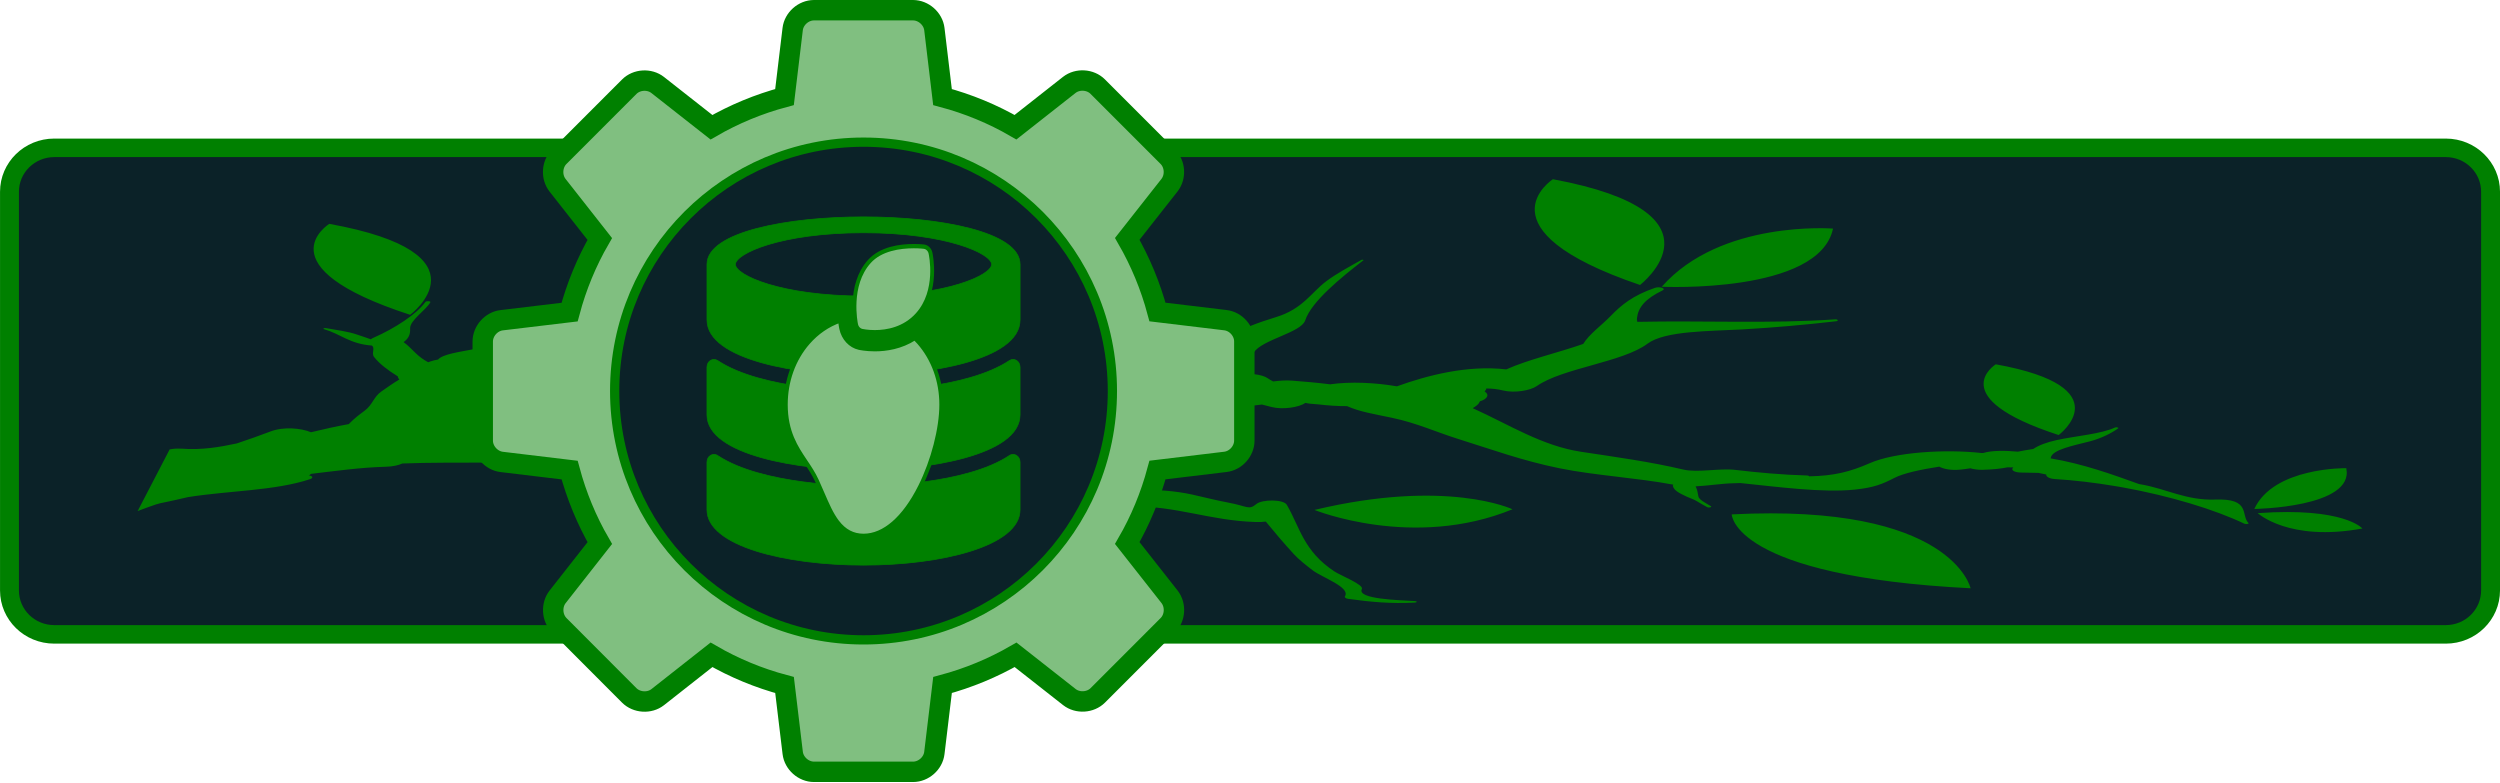
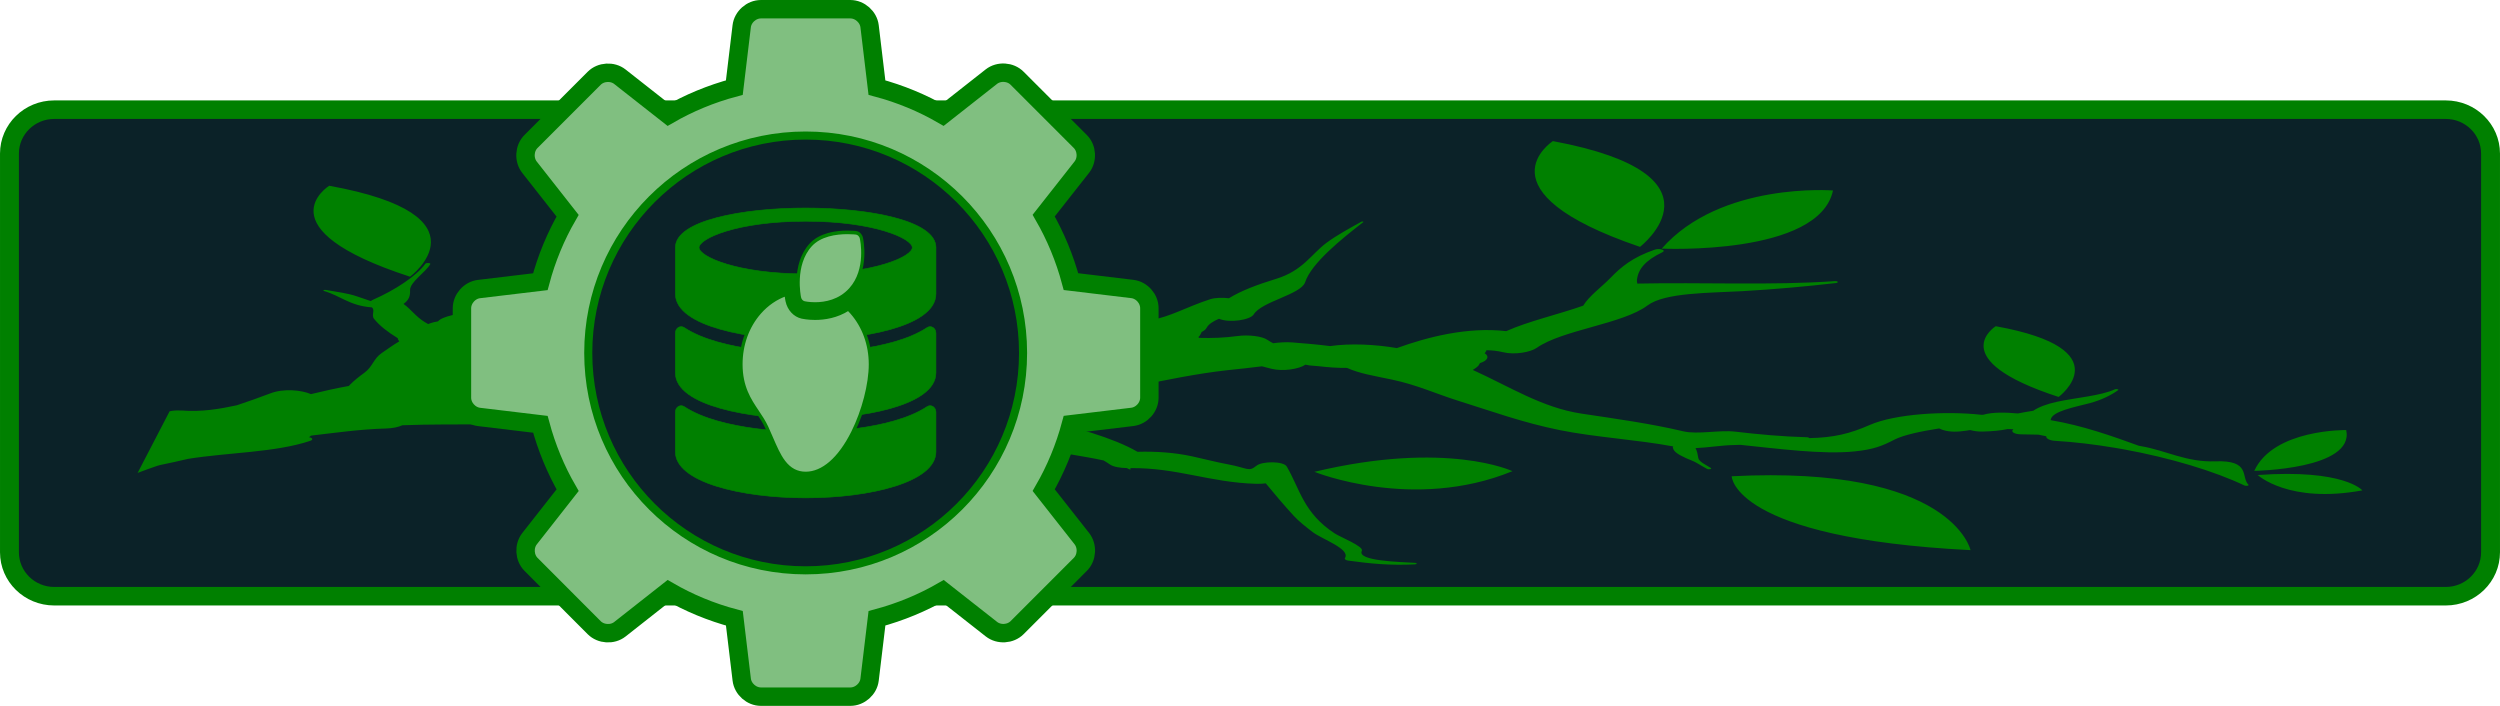
- <svg xmlns="http://www.w3.org/2000/svg" width="319.68" height="100" version="1.1" viewBox="0 0 84.569 26.457">
-   <g transform="matrix(.79707 0 0 .79707 15.399 2.214)">
-     <g transform="matrix(.39233 0 0 .39233 1.1646 -.028969)" stroke="#008000">
-       <g transform="matrix(2.5363 0 0 2.4867 142.17 -633.7)" fill="#0b2228" stroke="#008000" stroke-width=".806">
-         <rect x="-76.241" y="258.45" width="105.83" height="21.167" ry="1.91" fill="#0b2228" stroke="#008000" stroke-width=".806" />
-       </g>
-       <path transform="matrix(2.5489 0 0 2.5489 -2.9684 .073838)" d="m68.053 15.687s2.728-2.027-2.669-3.002c0 0-2.259 1.402 2.669 3.002zm-23.182 3.151s-2.775-1.318-8.405 0.028c0 0 4.191 1.701 8.405-0.028zm-50.22-12.114s-2.905 1.804 3.432 3.86c0 0 3.506-2.607-3.432-3.86zm16.119 1.544s-3.081-0.05-3.903 1.732c0 0 4.263-0.059 3.903-1.732zm0.686 2.562s-0.771-0.914-4.441-0.653c0 0 1.315 1.228 4.441 0.653zm64.901 7.995s4.261-0.06 3.903-1.732c0 0-3.083-0.05-3.903 1.732zm4.587 0.829s-0.771-0.914-4.442-0.652c0.003 1.85e-4 1.317 1.228 4.442 0.652zm-34.357-14.825s-3.284 2.118 3.697 4.489c0 0 3.978-3.058-3.697-4.489zm4.62 4.564c-5.29e-4 9.53e-4 6.681 0.312 7.269-2.468 0 0-4.767-0.378-7.269 2.468zm13.108 12.798s-0.782-3.617-10.139-3.136c-5.3e-4 9.53e-4 0.044 2.625 10.139 3.136zm-76.991-3.569c-0.267 0.086-0.538 0.194-0.807 0.292l1.358-2.616c0.137-0.029 0.302-0.045 0.493-0.031l0.001-0.003c0.867 0.068 1.623-0.064 2.358-0.221 0.489-0.164 0.975-0.333 1.422-0.505 0.56-0.217 1.315-0.145 1.726 0.031 0.519-0.124 1.054-0.248 1.609-0.347 0.008-0.01 0.018-0.02 0.028-0.03l-0.005-3.97e-4c0.01-0.011 0.022-0.019 0.032-0.029 0.17-0.172 0.37-0.331 0.601-0.499 0.359-0.262 0.385-0.595 0.731-0.832 0.239-0.164 0.477-0.339 0.752-0.501-0.039-0.043-0.06-0.087-0.063-0.133l-0.009-0.006c-0.422-0.262-0.766-0.523-0.999-0.818-0.126-0.158 0.061-0.381-0.095-0.485-0.938-0.068-1.321-0.489-2.029-0.695-0.066-0.019 0.008-0.058 0.08-0.045 0.473 0.088 0.936 0.138 1.335 0.279 0.197 0.069 0.393 0.129 0.573 0.196 0.025-0.02 0.053-0.041 0.094-0.058 0.934-0.408 1.849-1.012 2.222-1.528 0.036-0.051 0.239-0.036 0.209 0.016-0.198 0.344-0.872 0.766-0.859 1.109 0.01 0.236-0.04 0.406-0.277 0.581 0.348 0.253 0.506 0.528 0.907 0.775 0.045 0.027 0.092 0.054 0.139 0.08 0.025-0.011 0.053-0.022 0.08-0.032 0.102-0.037 0.217-0.064 0.337-0.083 0.193-0.229 0.912-0.323 1.429-0.425 0.24-0.047 0.542-0.051 0.784-0.012 0.116-0.001 0.231 2e-3 0.349 0.011 0.233-0.086 0.482-0.165 0.722-0.246-0.083-0.047-0.103-0.108 0.007-0.177 0.176-0.113 0.382-0.213 0.616-0.301 0.084-0.049 0.17-0.097 0.258-0.144 0.057-0.119 0.104-0.237 0.184-0.326 0.077-0.087 0.252-0.113 0.424-0.101 0.17-0.111 0.351-0.219 0.551-0.322 0.02-0.095-0.018-0.187 0.043-0.305 0.128-0.246 0.57-0.391 0.588-0.667 0.003-0.057 0.149-0.094 0.27-0.087 0.165-0.204 0.353-0.406 0.507-0.609 0.039-0.051 0.224-0.037 0.209 0.016-0.097 0.333-0.107 0.677-0.263 1.006-0.083 0.174-0.088 0.391-0.285 0.558 0.054 0.084 0.093 0.17 0.021 0.261-0.283 0.357-0.926 0.639-1.42 0.954-0.022 0.042-0.043 0.083-0.067 0.125-0.049 0.089-0.236 0.163-0.429 0.233-0.028 0.012-0.058 0.022-0.089 0.031-0.102 0.036-0.2 0.07-0.277 0.105-0.341 0.153-0.533 0.438-0.97 0.55l-0.011 2e-3c-0.014 0.037-0.049 0.075-0.118 0.114-0.318 0.183-0.622 0.356-1.001 0.515-0.075 0.178-0.176 0.357-0.298 0.537 6.35e-4 0.017-0.001 0.035-0.006 0.054l0.067 0.002c0.398 0.01 0.682 0.09 0.789 0.205 0.384-0.161 0.766-0.321 1.111-0.495 0.033-0.017 0.099 0.002 0.077 0.02-0.283 0.248-0.692 0.461-1.166 0.653-0.011 0.021-0.022 0.043-0.044 0.066-0.113 0.122 0.235 0.22 0.772 0.295 0.061 4.4e-5 0.118-0.001 0.18 0.002 0.29 0.016 0.581 0.03 0.87 0.044 0.042-0.001 0.082-0.003 0.126-0.002 1.68 0.024 3.345 0.088 5.017-0.009 0.378-0.022 0.813 0.078 1.124 0.163 0.057-0.024 0.142-0.052 0.259-0.084 0.47-0.129 1.095-0.06 1.415 0.111l0.041 0.015c0.613-0.008 1.225-0.009 1.834 0.001 0.577-0.052 1.112-0.121 1.318-0.155 1.225-0.205 1.501-0.304 2.943-0.151 0.743 0.077 1.389 0.242 2.09 0.356 0.203 0.033 0.417 0.054 0.634 0.071 0.047-0.011 0.09-0.022 0.144-0.032 1.375-0.241 3.202-0.15 4.626-0.354 0.548-0.217 1.152-0.42 1.605-0.628 0.508-0.234 1.066-0.466 1.695-0.66 0.155-0.133 0.238-0.266 0.21-0.39-0.047-0.205 0.292-0.35 0.735-0.431 0.925-0.17 1.544-0.567 2.578-0.903 0.203-0.065 0.525-0.074 0.792-0.041 0.511-0.315 1.189-0.575 2.002-0.823 1.134-0.346 1.49-1.043 2.128-1.521 0.431-0.322 0.965-0.609 1.496-0.907 0.031-0.018 0.102 0.002 0.077 0.02-0.929 0.716-2.204 1.748-2.467 2.547-0.173 0.527-1.849 0.819-2.183 1.369-0.145 0.237-1.034 0.377-1.476 0.185-0.246 0.106-0.444 0.228-0.529 0.392-0.033 0.063-0.11 0.122-0.211 0.172-0.003 0.019-0.009 0.036-0.021 0.055-0.018 0.026-0.104 0.215-0.112 0.122 2.57e-4 0.018 0.006 0.036 0.011 0.054l0.015 0.018c0.562 0.016 1.088-4e-3 1.643-0.079 0.434-0.059 1.036 0.002 1.266 0.167 0.074 0.051 0.153 0.097 0.236 0.139 0.275-0.035 0.547-0.055 0.81-0.034 0.491 0.039 1.061 0.085 1.609 0.156 0.87-0.125 1.914-0.072 2.833 0.085 1.287-0.463 2.985-0.911 4.642-0.719 0.938-0.421 2.221-0.712 3.267-1.081 0.253-0.416 0.774-0.783 1.163-1.184 0.447-0.46 0.923-0.864 1.88-1.195 0.203-0.07 0.498 0.026 0.319 0.111-0.733 0.353-1.03 0.72-1.081 1.172-0.008 0.053 0.001 0.106 0.015 0.159 2.774-0.061 5.67 0.086 8.396-0.106 0.119-0.008 0.155 0.068 0.041 0.081-1.3 0.149-2.638 0.27-3.981 0.346-1.411 0.079-3.289 0.055-4.027 0.608-1.05 0.788-3.605 1.03-4.701 1.799-0.258 0.181-0.931 0.309-1.436 0.183-0.23-0.057-0.467-0.081-0.703-0.083 5.29e-4 0.013-0.001 0.027-0.009 0.04-0.016 0.03-0.038 0.059-0.062 0.087 0.209 0.126 0.136 0.317-0.2 0.419-0.024 0.056-0.053 0.106-0.13 0.17-0.051 0.043-0.113 0.081-0.175 0.12 1.555 0.704 2.947 1.603 4.611 1.853 1.516 0.229 2.947 0.426 4.324 0.752 0.612 0.145 1.536-0.065 2.202 0.014 0.998 0.117 2.005 0.21 3.044 0.238 0.061 9.53e-4 0.089 0.017 0.101 0.036 1.05-0.019 1.736-0.192 2.567-0.557 1.075-0.472 3.21-0.604 4.74-0.433 0.027-7.14e-4 0.052-0.002 0.079-0.001 0.391-0.117 0.953-0.102 1.472-0.056 0.21-0.042 0.428-0.081 0.651-0.114 0.231-0.157 0.577-0.287 1.01-0.381 0.788-0.171 1.877-0.256 2.457-0.529 0.059-0.029 0.179 0.004 0.135 0.036-0.279 0.203-0.714 0.424-1.209 0.553-0.67 0.175-1.601 0.346-1.652 0.703l-0.009 0.016c1.381 0.232 2.617 0.68 3.755 1.09 0.04 7e-3 0.072 0.012 0.09 0.016 1.052 0.179 1.922 0.689 3.147 0.643 1.522-0.057 1.079 0.663 1.409 0.994 0.042 0.041-0.104 0.063-0.168 0.032-1.258-0.601-3.14-1.175-5.152-1.54-0.118-0.018-0.234-0.039-0.351-0.06-0.844-0.141-1.704-0.246-2.551-0.297-0.225-0.014-0.38-0.106-0.358-0.192l-0.331-0.069c-0.239-0.006-0.48-0.013-0.719-0.014-0.32-4.23e-4 -0.476-0.115-0.347-0.217-0.084-0.003-0.164-0.004-0.246-0.006-0.288 0.06-0.616 0.094-1.067 0.106-0.174 0.004-0.363-0.021-0.517-0.064-0.108 0.019-0.234 0.037-0.41 0.055-0.396 0.042-0.717-0.023-0.907-0.125-0.78 0.122-1.516 0.278-1.901 0.477-0.508 0.263-0.868 0.413-1.687 0.498-1.363 0.141-3.289-0.119-4.853-0.279-0.107 0.003-0.212 0.008-0.316 0.01-0.467 9e-3 -1.05 0.105-1.584 0.13 0.073 0.138 0.094 0.281 0.117 0.419 0.023 0.154 0.327 0.294 0.532 0.422 0.065 0.04-0.088 0.08-0.158 0.041-0.15-0.084-0.302-0.167-0.441-0.254-0.12-0.075-0.289-0.126-0.433-0.194-0.303-0.143-0.533-0.255-0.58-0.447-0.006-0.021 4e-3 -0.041 0.016-0.059-1.528-0.289-3.307-0.387-4.814-0.692-1.583-0.32-2.929-0.814-4.314-1.247-0.934-0.292-1.747-0.674-2.814-0.899-0.792-0.167-1.352-0.251-1.905-0.495-0.394 0.005-0.804-0.026-1.212-0.073-0.118-0.007-0.238-0.017-0.361-0.03-0.069-0.008-0.132-0.02-0.19-0.034-0.273 0.186-0.949 0.298-1.439 0.175-0.145-0.036-0.279-0.071-0.408-0.105-0.464 0.06-0.942 0.109-1.46 0.164-1.283 0.138-2.751 0.445-3.942 0.686-1.697 0.343-3.108 0.799-4.657 1.204 0.187 0.049 0.375 0.098 0.558 0.145 1.568 0.4 3.166 0.819 4.22 1.429 0.804-0.022 1.576 0.032 2.315 0.192 0.51 0.111 1.006 0.244 1.53 0.341 0.833 0.154 0.866 0.335 1.202 0.059 0.243-0.2 1.152-0.202 1.288 0.035 0.557 0.957 0.711 1.972 2.035 2.838 0.241 0.158 1.246 0.555 1.151 0.738-0.224 0.431 1.583 0.47 2.261 0.512 0.097 0.006 0.079 0.06-0.011 0.064-1.027 0.052-1.872-0.027-2.84-0.161-0.098-0.014-0.153-0.067-0.129-0.104 0.252-0.387-0.974-0.802-1.365-1.103-0.298-0.228-0.59-0.457-0.812-0.699-0.415-0.454-0.806-0.912-1.181-1.372-0.128 0.016-0.266 0.023-0.421 0.018-1.967-0.057-3.341-0.689-5.338-0.665 0.009 0.012 0.02 0.023 0.028 0.036 0.012 0.015-0.038 0.026-0.063 0.012-0.035-0.018-0.068-0.034-0.103-0.051-0.275-0.003-0.573-0.052-0.709-0.147-0.088-0.061-0.18-0.119-0.278-0.176-0.898-0.203-1.96-0.301-2.777-0.583-1.029-0.355-2.111-0.679-3.222-0.994l-0.062-0.017c-0.758-0.023-1.471-0.065-2.183-0.145-0.464 0.046-1.004-0.003-1.432-0.2l-0.029-0.015c-0.269-0.047-0.545-0.096-0.822-0.15-2.386 0.205-4.775 0.146-7.212-0.022-1.441 0.303-3.658 0.332-5.051 0.462-2.303 0.214-4.64 0.084-6.975 0.171-0.17 0.078-0.407 0.13-0.693 0.138-1.104 0.03-2.131 0.18-3.183 0.302-0.025 0.024-0.053 0.046-0.089 0.067 0.153 0.021 0.202 0.105 0.054 0.156-1.497 0.499-3.46 0.488-5.184 0.764-0.388 0.092-0.788 0.18-1.196 0.264-0.046 0.014-0.094 0.025-0.138 0.04zm44.16-5.599 0.008-0.006z" fill="#008000" stroke="none" />
-       <g stroke="#008000">
-         <g transform="matrix(3.2957,0,0,3.2957,0,-5.9019)" fill="#80bf80" stroke-width=".67">
-           <path d="m24.38 10.175-2.231-0.268c-0.228-0.851-0.562-1.655-0.992-2.401l1.387-1.763c0.212-0.271 0.188-0.69-0.057-0.934l-2.299-2.3c-0.242-0.243-0.662-0.269-0.934-0.057l-1.766 1.389c-0.743-0.43-1.547-0.764-2.396-0.99l-0.267-2.231c-0.041-0.341-0.356-0.62-0.7-0.62h-3.252c-0.344 0-0.659 0.279-0.699 0.62l-0.268 2.231c-0.85 0.227-1.655 0.562-2.398 0.991l-1.765-1.387c-0.27-0.212-0.69-0.187-0.933 0.056l-2.3 2.301c-0.242 0.242-0.267 0.662-0.054 0.934l1.386 1.764c-0.43 0.744-0.764 1.549-0.991 2.4l-2.23 0.267c-0.341 0.04-0.621 0.355-0.621 0.7v3.252c0 0.344 0.279 0.657 0.621 0.699l2.231 0.268c0.228 0.848 0.561 1.652 0.991 2.396l-1.386 1.766c-0.211 0.271-0.187 0.69 0.057 0.934l2.296 2.301c0.243 0.242 0.663 0.269 0.933 0.057l1.766-1.39c0.744 0.43 1.548 0.765 2.398 0.991l0.268 2.23c0.041 0.342 0.355 0.62 0.699 0.62h3.252c0.345 0 0.659-0.278 0.699-0.62l0.268-2.23c0.851-0.228 1.655-0.562 2.398-0.991l1.766 1.387c0.271 0.212 0.69 0.187 0.933-0.056l2.299-2.301c0.244-0.242 0.269-0.662 0.056-0.935l-1.388-1.764c0.431-0.744 0.764-1.548 0.992-2.397l2.23-0.268c0.342-0.041 0.621-0.353 0.621-0.699v-3.252c1e-3 -0.346-0.277-0.659-0.62-0.7zm-11.879 8.575c-3.452 0-6.25-2.798-6.25-6.25s2.798-6.25 6.25-6.25 6.25 2.798 6.25 6.25-2.797 6.25-6.25 6.25z" fill="#80bf80" stroke="#008000" stroke-width=".67" />
+ <svg xmlns="http://www.w3.org/2000/svg" width="354.17" height="100" version="1.1" viewBox="0 0 93.693 26.457">
+   <g transform="matrix(.31271 0 0 .31271 16.326 2.1909)" stroke="#008000">
+     <g transform="matrix(1.1264 0 0 1.1264 6.6002 -9.8076)">
+       <g transform="matrix(.98358 0 0 .98358 -.85726 1.2738)">
+         <g transform="translate(0 -1.0589)">
+           <g transform="matrix(2.5363 0 0 2.4867 142.17 -628.53)" fill="#0b2228" stroke="#008000" stroke-width=".806">
+             <rect x="-76.241" y="258.45" width="105.83" height="21.167" ry="1.91" fill="#0b2228" stroke="#008000" stroke-width=".806" />
+           </g>
+           <path d="m170.49 45.236s6.953-5.166-6.803-7.652c0 0-5.758 3.574 6.803 7.652zm-59.089 8.03s-7.072-3.36-21.424 0.071c0 0 10.682 4.335 21.424-0.071zm-128.01-30.877s-7.406 4.597 8.747 9.839c0 0 8.937-6.646-8.747-9.839zm41.086 3.936s-7.853-0.127-9.948 4.414c0 0 10.865-0.151 9.948-4.414zm1.749 6.529s-1.964-2.33-11.32-1.663c0 0 3.351 3.131 11.32 1.663zm165.43 20.378s10.86-0.153 9.948-4.414c0 0-7.859-0.127-9.948 4.414zm11.692 2.112s-1.964-2.33-11.321-1.661c7e-3 4.72e-4 3.357 3.131 11.321 1.661zm-87.573-37.787s-8.37 5.397 9.424 11.443c0 0 10.138-7.795-9.424-11.443zm11.776 11.632c-1e-3 0.002 17.028 0.794 18.529-6.29 0 0-12.151-0.964-18.529 6.29zm33.411 32.621s-1.992-9.219-25.843-7.993c-1e-3 0.002 0.112 6.692 25.843 7.993zm-196.24-9.098c-0.681 0.218-1.372 0.494-2.057 0.743l3.461-6.668c0.35-0.074 0.77-0.114 1.257-0.078l0.004-0.007c2.211 0.174 4.137-0.163 6.01-0.564 1.246-0.419 2.485-0.848 3.623-1.287 1.428-0.552 3.353-0.37 4.399 0.079 1.324-0.316 2.686-0.633 4.1-0.883 0.019-0.025 0.046-0.052 0.071-0.077l-0.012-1e-3c0.027-0.027 0.057-0.049 0.082-0.074 0.434-0.439 0.943-0.843 1.533-1.272 0.914-0.668 0.981-1.517 1.862-2.122 0.61-0.418 1.216-0.865 1.917-1.278-0.099-0.11-0.152-0.223-0.16-0.34l-0.023-0.016c-1.076-0.667-1.952-1.332-2.547-2.085-0.321-0.404 0.155-0.97-0.243-1.237-2.392-0.173-3.368-1.247-5.172-1.772-0.168-0.05 0.021-0.149 0.203-0.115 1.206 0.223 2.386 0.352 3.403 0.711 0.501 0.175 1.002 0.329 1.461 0.5 0.064-0.051 0.135-0.103 0.239-0.149 2.379-1.04 4.712-2.579 5.663-3.895 0.093-0.131 0.609-0.093 0.533 0.042-0.505 0.877-2.223 1.953-2.19 2.826 0.025 0.601-0.101 1.035-0.706 1.48 0.887 0.645 1.29 1.346 2.311 1.974 0.114 0.07 0.234 0.137 0.355 0.205 0.065-0.029 0.136-0.057 0.204-0.081 0.261-0.094 0.552-0.163 0.858-0.212 0.491-0.585 2.323-0.824 3.643-1.084 0.611-0.119 1.383-0.129 1.998-0.03 0.295-0.004 0.59 0.005 0.889 0.029 0.594-0.22 1.228-0.42 1.841-0.627-0.212-0.121-0.262-0.275 0.017-0.452 0.448-0.287 0.973-0.542 1.57-0.767 0.214-0.124 0.434-0.247 0.659-0.368 0.145-0.304 0.264-0.605 0.469-0.832 0.196-0.222 0.641-0.287 1.081-0.257 0.434-0.284 0.894-0.558 1.405-0.821 0.051-0.243-0.046-0.477 0.11-0.777 0.325-0.627 1.453-0.997 1.499-1.699 0.007-0.145 0.38-0.239 0.689-0.222 0.42-0.52 0.899-1.036 1.292-1.553 0.099-0.131 0.572-0.093 0.533 0.042-0.247 0.849-0.272 1.725-0.67 2.565-0.212 0.444-0.224 0.996-0.726 1.423 0.138 0.215 0.236 0.433 0.054 0.664-0.722 0.911-2.361 1.629-3.619 2.433-0.056 0.107-0.11 0.212-0.172 0.319-0.125 0.228-0.603 0.416-1.094 0.593-0.072 0.031-0.148 0.056-0.228 0.079-0.259 0.091-0.51 0.178-0.706 0.267-0.87 0.39-1.359 1.116-2.474 1.402l-0.028 0.005c-0.036 0.094-0.124 0.192-0.301 0.292-0.81 0.468-1.587 0.906-2.552 1.313-0.192 0.453-0.448 0.911-0.76 1.369 0.002 0.044-0.003 0.09-0.015 0.137l0.171 0.006c1.015 0.026 1.739 0.229 2.011 0.522 0.98-0.411 1.953-0.819 2.831-1.262 0.085-0.044 0.253 0.005 0.198 0.052-0.721 0.632-1.763 1.174-2.971 1.664-0.028 0.054-0.057 0.11-0.112 0.168-0.287 0.312 0.6 0.561 1.967 0.751 0.156 1.12e-4 0.301-0.003 0.459 0.005 0.739 0.041 1.481 0.078 2.218 0.111 0.108-0.004 0.21-0.008 0.321-0.006 4.282 0.062 8.526 0.223 12.788-0.022 0.964-0.055 2.073 0.199 2.864 0.417 0.144-0.061 0.361-0.132 0.66-0.215 1.199-0.328 2.791-0.152 3.606 0.283l0.105 0.037c1.563-0.02 3.123-0.022 4.675 0.003 1.471-0.132 2.835-0.309 3.361-0.396 3.121-0.524 3.825-0.774 7.502-0.386 1.893 0.197 3.539 0.618 5.327 0.909 0.517 0.084 1.064 0.137 1.615 0.18 0.12-0.027 0.229-0.057 0.366-0.08 3.505-0.615 8.161-0.383 11.791-0.903 1.397-0.553 2.937-1.069 4.091-1.6 1.295-0.597 2.718-1.189 4.321-1.681 0.395-0.34 0.607-0.678 0.535-0.994-0.121-0.524 0.744-0.892 1.874-1.1 2.357-0.433 3.936-1.445 6.57-2.303 0.516-0.166 1.339-0.188 2.018-0.103 1.302-0.803 3.03-1.465 5.104-2.098 2.889-0.882 3.799-2.659 5.423-3.877 1.099-0.821 2.459-1.553 3.813-2.313 0.079-0.045 0.259 0.006 0.198 0.052-2.369 1.825-5.618 4.456-6.288 6.492-0.442 1.343-4.712 2.087-5.565 3.49-0.37 0.604-2.637 0.96-3.761 0.471-0.627 0.271-1.131 0.581-1.347 0.998-0.083 0.161-0.28 0.31-0.539 0.438-0.007 0.048-0.023 0.093-0.053 0.139-0.047 0.067-0.265 0.547-0.286 0.31 6.55e-4 0.046 0.015 0.091 0.028 0.138l0.038 0.047c1.432 0.04 2.774-0.01 4.189-0.202 1.107-0.151 2.642 0.004 3.227 0.426 0.188 0.131 0.39 0.246 0.601 0.355 0.702-0.09 1.395-0.14 2.066-0.088 1.252 0.098 2.705 0.217 4.102 0.397 2.217-0.318 4.878-0.184 7.221 0.216 3.281-1.181 7.609-2.323 11.832-1.833 2.39-1.074 5.661-1.814 8.327-2.756 0.644-1.06 1.972-1.997 2.963-3.018 1.138-1.172 2.353-2.202 4.792-3.046 0.516-0.178 1.269 0.066 0.814 0.282-1.869 0.899-2.624 1.836-2.754 2.988-0.019 0.134 3e-3 0.27 0.039 0.406 7.07-0.155 14.452 0.218 21.402-0.269 0.303-0.02 0.396 0.174 0.105 0.207-3.315 0.38-6.723 0.687-10.147 0.881-3.597 0.203-8.384 0.139-10.263 1.549-2.677 2.009-9.188 2.626-11.982 4.585-0.658 0.463-2.373 0.789-3.659 0.467-0.585-0.145-1.189-0.207-1.792-0.211 1e-3 0.034-3e-3 0.068-0.022 0.103-0.04 0.077-0.097 0.15-0.159 0.223 0.532 0.321 0.347 0.808-0.511 1.068-0.062 0.143-0.134 0.271-0.331 0.432-0.131 0.109-0.287 0.205-0.445 0.305 3.964 1.794 7.512 4.086 11.752 4.724 3.863 0.582 7.511 1.085 11.021 1.916 1.56 0.37 3.914-0.166 5.612 0.036 2.545 0.299 5.109 0.535 7.759 0.607 0.155 0.002 0.226 0.044 0.257 0.093 2.676-0.049 4.425-0.489 6.542-1.419 2.739-1.204 8.182-1.54 12.083-1.103 0.07-0.002 0.133-0.004 0.201-0.004 0.996-0.298 2.43-0.26 3.752-0.142 0.535-0.106 1.092-0.205 1.66-0.292 0.588-0.4 1.471-0.731 2.574-0.972 2.01-0.436 4.785-0.653 6.262-1.349 0.15-0.073 0.455 0.011 0.345 0.093-0.711 0.517-1.82 1.08-3.082 1.41-1.709 0.446-4.081 0.883-4.21 1.792l-0.022 0.042c3.521 0.592 6.67 1.732 9.57 2.777 0.103 0.018 0.183 0.031 0.229 0.04 2.681 0.456 4.9 1.756 8.022 1.639 3.878-0.144 2.751 1.691 3.592 2.533 0.107 0.105-0.264 0.161-0.429 0.083-3.208-1.533-8.004-2.996-13.132-3.926-0.301-0.045-0.596-0.1-0.893-0.153-2.151-0.361-4.345-0.628-6.503-0.758-0.574-0.035-0.97-0.27-0.912-0.489l-0.844-0.175c-0.609-0.016-1.224-0.033-1.834-0.035-0.816-0.001-1.213-0.294-0.886-0.552-0.215-0.007-0.418-0.011-0.628-0.016-0.734 0.153-1.571 0.24-2.721 0.269-0.442 0.011-0.926-0.053-1.318-0.164-0.275 0.049-0.597 0.094-1.046 0.141-1.01 0.107-1.828-0.059-2.311-0.317-1.989 0.312-3.865 0.708-4.846 1.215-1.295 0.67-2.212 1.054-4.301 1.27-3.473 0.36-8.384-0.305-12.37-0.71-0.272 0.008-0.541 0.021-0.806 0.026-1.19 0.023-2.677 0.268-4.037 0.33 0.185 0.352 0.24 0.715 0.299 1.069 0.058 0.393 0.833 0.75 1.357 1.075 0.165 0.103-0.224 0.203-0.403 0.104-0.381-0.214-0.77-0.427-1.124-0.646-0.306-0.191-0.737-0.322-1.103-0.494-0.771-0.364-1.359-0.65-1.478-1.14-0.015-0.055 0.01-0.104 0.04-0.15-3.896-0.735-8.428-0.987-12.271-1.765-4.034-0.817-7.466-2.074-10.995-3.178-2.382-0.745-4.452-1.718-7.173-2.291-2.018-0.425-3.447-0.639-4.857-1.262-1.004 0.013-2.048-0.066-3.089-0.187-0.302-0.019-0.608-0.043-0.92-0.077-0.176-0.021-0.335-0.051-0.485-0.087-0.695 0.474-2.42 0.758-3.668 0.447-0.37-0.092-0.71-0.182-1.039-0.268-1.183 0.152-2.401 0.277-3.721 0.418-3.269 0.352-7.011 1.135-10.049 1.748-4.325 0.873-7.922 2.036-11.869 3.07 0.478 0.125 0.955 0.25 1.423 0.369 3.997 1.02 8.07 2.087 10.755 3.642 2.05-0.057 4.016 0.083 5.9 0.49 1.3 0.282 2.564 0.621 3.901 0.869 2.122 0.392 2.206 0.855 3.064 0.151 0.62-0.509 2.936-0.514 3.284 0.088 1.421 2.44 1.811 5.028 5.187 7.234 0.614 0.402 3.176 1.414 2.934 1.88-0.57 1.098 4.036 1.198 5.764 1.304 0.248 0.015 0.202 0.152-0.028 0.163-2.619 0.131-4.771-0.069-7.238-0.411-0.249-0.037-0.391-0.171-0.33-0.266 0.643-0.988-2.482-2.043-3.48-2.81-0.758-0.581-1.504-1.164-2.069-1.78-1.058-1.158-2.054-2.325-3.011-3.497-0.326 0.04-0.679 0.058-1.072 0.047-5.013-0.144-8.516-1.756-13.605-1.695 0.022 0.031 0.05 0.06 0.07 0.093 0.03 0.039-0.096 0.065-0.16 0.031-0.088-0.046-0.173-0.086-0.263-0.13-0.701-0.007-1.459-0.132-1.807-0.375-0.225-0.156-0.46-0.303-0.709-0.449-2.288-0.517-4.996-0.766-7.079-1.485-2.623-0.905-5.381-1.73-8.212-2.535l-0.158-0.044c-1.933-0.06-3.749-0.166-5.564-0.369-1.184 0.118-2.559-0.007-3.651-0.51l-0.074-0.037c-0.686-0.119-1.388-0.245-2.096-0.383-6.082 0.522-12.171 0.373-18.383-0.057-3.674 0.771-9.325 0.847-12.875 1.177-5.87 0.546-11.827 0.213-17.778 0.435-0.434 0.199-1.038 0.331-1.766 0.351-2.815 0.077-5.432 0.459-8.112 0.77-0.063 0.061-0.136 0.118-0.226 0.171 0.39 0.053 0.515 0.269 0.137 0.396-3.815 1.272-8.819 1.243-13.214 1.948-0.989 0.235-2.009 0.458-3.049 0.673-0.118 0.034-0.239 0.064-0.352 0.101zm112.56-14.273 0.021-0.016z" fill="#008000" stroke="none" />
        </g>
-         <circle cx="41.196" cy="35.296" r="26.923" fill="#0b2228" />
-         <g transform="matrix(1.906,0,0,2.2011,6.1134,-3.5445)" fill="#80bf80">
-           <g transform="translate(1.128 -.49296)" fill="#80bf80">
-             <g stroke="#008000">
-               <g fill="#008000" stroke-width=".037">
-                 <path d="m17.278 9.581c-4.28 0-8.887 0.731-8.887 2.334v2.723c0 1.998 5.315 2.723 8.887 2.723 3.573 0 8.887-0.725 8.887-2.723v-2.723c-3.7e-5 -1.603-4.607-2.334-8.887-2.334zm0 3.89c-4.705 0-7.271-1.028-7.271-1.556 0-0.528 2.567-1.556 7.271-1.556 4.705 0 7.271 1.028 7.271 1.556 0 0.528-2.567 1.556-7.271 1.556z" />
-                 <path d="m25.555 21.313c-2.509 1.439-7.537 1.494-8.277 1.494-0.74 0-5.768-0.055-8.277-1.494-0.272-0.156-0.611 0.024-0.611 0.328v2.332c0 1.788 4.471 2.723 8.887 2.723 4.417 0 8.887-0.935 8.887-2.723v-2.332c-3.7e-5 -0.304-0.339-0.484-0.611-0.328z" />
-                 <path d="m25.555 16.645c-2.509 1.439-7.537 1.494-8.277 1.494-0.74 0-5.768-0.055-8.277-1.494-0.272-0.156-0.611 0.024-0.611 0.328v2.332c0 1.998 5.315 2.723 8.887 2.723 3.573 0 8.887-0.725 8.887-2.723v-2.332c-3.7e-5 -0.304-0.339-0.484-0.611-0.328z" />
-               </g>
-               <g transform="matrix(.028884 0 0 .027813 9.8844 11.018)" fill="#80bf80" stroke-width="7.615">
-                 <path d="m387.55 12.169c-1.522-6.081-6.666-10.574-12.896-11.266-0.332-0.038-8.258-0.903-19.774-0.903-27.512 0-65.012 4.698-87.426 27.077-41.959 41.9-26.717 108.88-26.049 111.71 1.35 5.705 5.899 10.101 11.646 11.255 0.427 0.086 10.626 2.1 25.095 2.1 23.995 0 57.967-5.361 83.543-30.904 42.05-41.993 26.542-106.35 25.861-109.06z" stroke-width="7.61" />
-                 <path d="m364.77 170.18c-2.586-2.66-5.257-5.209-8-7.651-27.105 15.739-56.4 19.606-78.627 19.606-17.156 0-29.646-2.414-31-2.687-17.188-3.451-30.9-16.704-34.936-33.769-0.403-1.706-1.516-6.756-2.472-14.154-23.495 7.42-44.882 20.53-62.505 38.655-28.385 29.195-44.017 68.22-44.017 109.89 0 48.621 20.642 76.261 38.854 100.65 8.239 11.033 16.023 21.455 22.243 33.703 3.792 7.465 7.281 14.742 10.656 21.78 9.741 20.313 18.153 37.858 29.558 51.325 13.947 16.471 30.787 24.477 51.482 24.477 40.465 0 79.929-30.918 111.12-87.06 25.307-45.548 41.658-102.41 41.658-144.87 1e-3 -41.665-15.631-80.69-44.015-109.89z" />
+         <g transform="matrix(.88779 0 0 .88779 -2.2633 8.7072)" stroke="#008000">
+           <g transform="matrix(1.0167 0 0 1.0167 .018431 -1.2951)">
+             <g transform="matrix(3.2957,0,0,3.2957,0,-5.9019)" fill="#80bf80" stroke-width=".67">
+               <path d="m24.38 10.175-2.231-0.268c-0.228-0.851-0.562-1.655-0.992-2.401l1.387-1.763c0.212-0.271 0.188-0.69-0.057-0.934l-2.299-2.3c-0.242-0.243-0.662-0.269-0.934-0.057l-1.766 1.389c-0.743-0.43-1.547-0.764-2.396-0.99l-0.267-2.231c-0.041-0.341-0.356-0.62-0.7-0.62h-3.252c-0.344 0-0.659 0.279-0.699 0.62l-0.268 2.231c-0.85 0.227-1.655 0.562-2.398 0.991l-1.765-1.387c-0.27-0.212-0.69-0.187-0.933 0.056l-2.3 2.301c-0.242 0.242-0.267 0.662-0.054 0.934l1.386 1.764c-0.43 0.744-0.764 1.549-0.991 2.4l-2.23 0.267c-0.341 0.04-0.621 0.355-0.621 0.7v3.252c0 0.344 0.279 0.657 0.621 0.699l2.231 0.268c0.228 0.848 0.561 1.652 0.991 2.396l-1.386 1.766c-0.211 0.271-0.187 0.69 0.057 0.934l2.296 2.301c0.243 0.242 0.663 0.269 0.933 0.057l1.766-1.39c0.744 0.43 1.548 0.765 2.398 0.991l0.268 2.23c0.041 0.342 0.355 0.62 0.699 0.62h3.252c0.345 0 0.659-0.278 0.699-0.62l0.268-2.23c0.851-0.228 1.655-0.562 2.398-0.991l1.766 1.387c0.271 0.212 0.69 0.187 0.933-0.056l2.299-2.301c0.244-0.242 0.269-0.662 0.056-0.935l-1.388-1.764c0.431-0.744 0.764-1.548 0.992-2.397l2.23-0.268c0.342-0.041 0.621-0.353 0.621-0.699v-3.252c1e-3 -0.346-0.277-0.659-0.62-0.7zm-11.879 8.575c-3.452 0-6.25-2.798-6.25-6.25s2.798-6.25 6.25-6.25 6.25 2.798 6.25 6.25-2.797 6.25-6.25 6.25z" fill="#80bf80" stroke="#008000" stroke-width=".67" />
+             </g>
+             <circle cx="41.196" cy="35.296" r="26.057" fill="#0b2228" stroke-width=".968" />
+             <g transform="matrix(1.7574 0 0 2.0295 8.8494 -.51541)" fill="#80bf80">
+               <g transform="translate(1.128 -.49296)" fill="#80bf80">
+                 <g stroke="#008000">
+                   <g fill="#008000" stroke-width=".037">
+                     <path d="m17.278 9.581c-4.28 0-8.887 0.731-8.887 2.334v2.723c0 1.998 5.315 2.723 8.887 2.723s8.887-0.725 8.887-2.723v-2.723c-3.7e-5 -1.603-4.607-2.334-8.887-2.334zm0 3.89c-4.705 0-7.271-1.028-7.271-1.556 0-0.528 2.567-1.556 7.271-1.556s7.271 1.028 7.271 1.556c0 0.528-2.567 1.556-7.271 1.556z" />
+                     <path d="m25.555 21.313c-2.509 1.439-7.537 1.494-8.277 1.494-0.74 0-5.768-0.055-8.277-1.494-0.272-0.156-0.611 0.024-0.611 0.328v2.332c0 1.788 4.471 2.723 8.887 2.723s8.887-0.935 8.887-2.723v-2.332c-3.7e-5 -0.304-0.339-0.484-0.611-0.328z" />
+                     <path d="m25.555 16.645c-2.509 1.439-7.537 1.494-8.277 1.494-0.74 0-5.768-0.055-8.277-1.494-0.272-0.156-0.611 0.024-0.611 0.328v2.332c0 1.998 5.315 2.723 8.887 2.723s8.887-0.725 8.887-2.723v-2.332c-3.7e-5 -0.304-0.339-0.484-0.611-0.328z" />
+                   </g>
+                   <g transform="matrix(.028884 0 0 .027813 9.8844 11.018)" fill="#80bf80" stroke-width="7.615">
+                     <path d="m387.55 12.169c-1.522-6.081-6.666-10.574-12.896-11.266-0.332-0.038-8.258-0.903-19.774-0.903-27.512 0-65.012 4.698-87.426 27.077-41.959 41.9-26.717 108.88-26.049 111.71 1.35 5.705 5.899 10.101 11.646 11.255 0.427 0.086 10.626 2.1 25.095 2.1 23.995 0 57.967-5.361 83.543-30.904 42.05-41.993 26.542-106.35 25.861-109.06z" stroke-width="7.61" />
+                     <path d="m364.77 170.18c-2.586-2.66-5.257-5.209-8-7.651-27.105 15.739-56.4 19.606-78.627 19.606-17.156 0-29.646-2.414-31-2.687-17.188-3.451-30.9-16.704-34.936-33.769-0.403-1.706-1.516-6.756-2.472-14.154-23.495 7.42-44.882 20.53-62.505 38.655-28.385 29.195-44.017 68.22-44.017 109.89 0 48.621 20.642 76.261 38.854 100.65 8.239 11.033 16.023 21.455 22.243 33.703 3.792 7.465 7.281 14.742 10.656 21.78 9.741 20.313 18.153 37.858 29.558 51.325 13.947 16.471 30.787 24.477 51.482 24.477 40.465 0 79.929-30.918 111.12-87.06 25.307-45.548 41.658-102.41 41.658-144.87 1e-3 -41.665-15.631-80.69-44.015-109.89z" />
+                   </g>
+                 </g>
              </g>
            </g>
          </g>
        </g>
      </g>
    </g>
  </g>
</svg>
